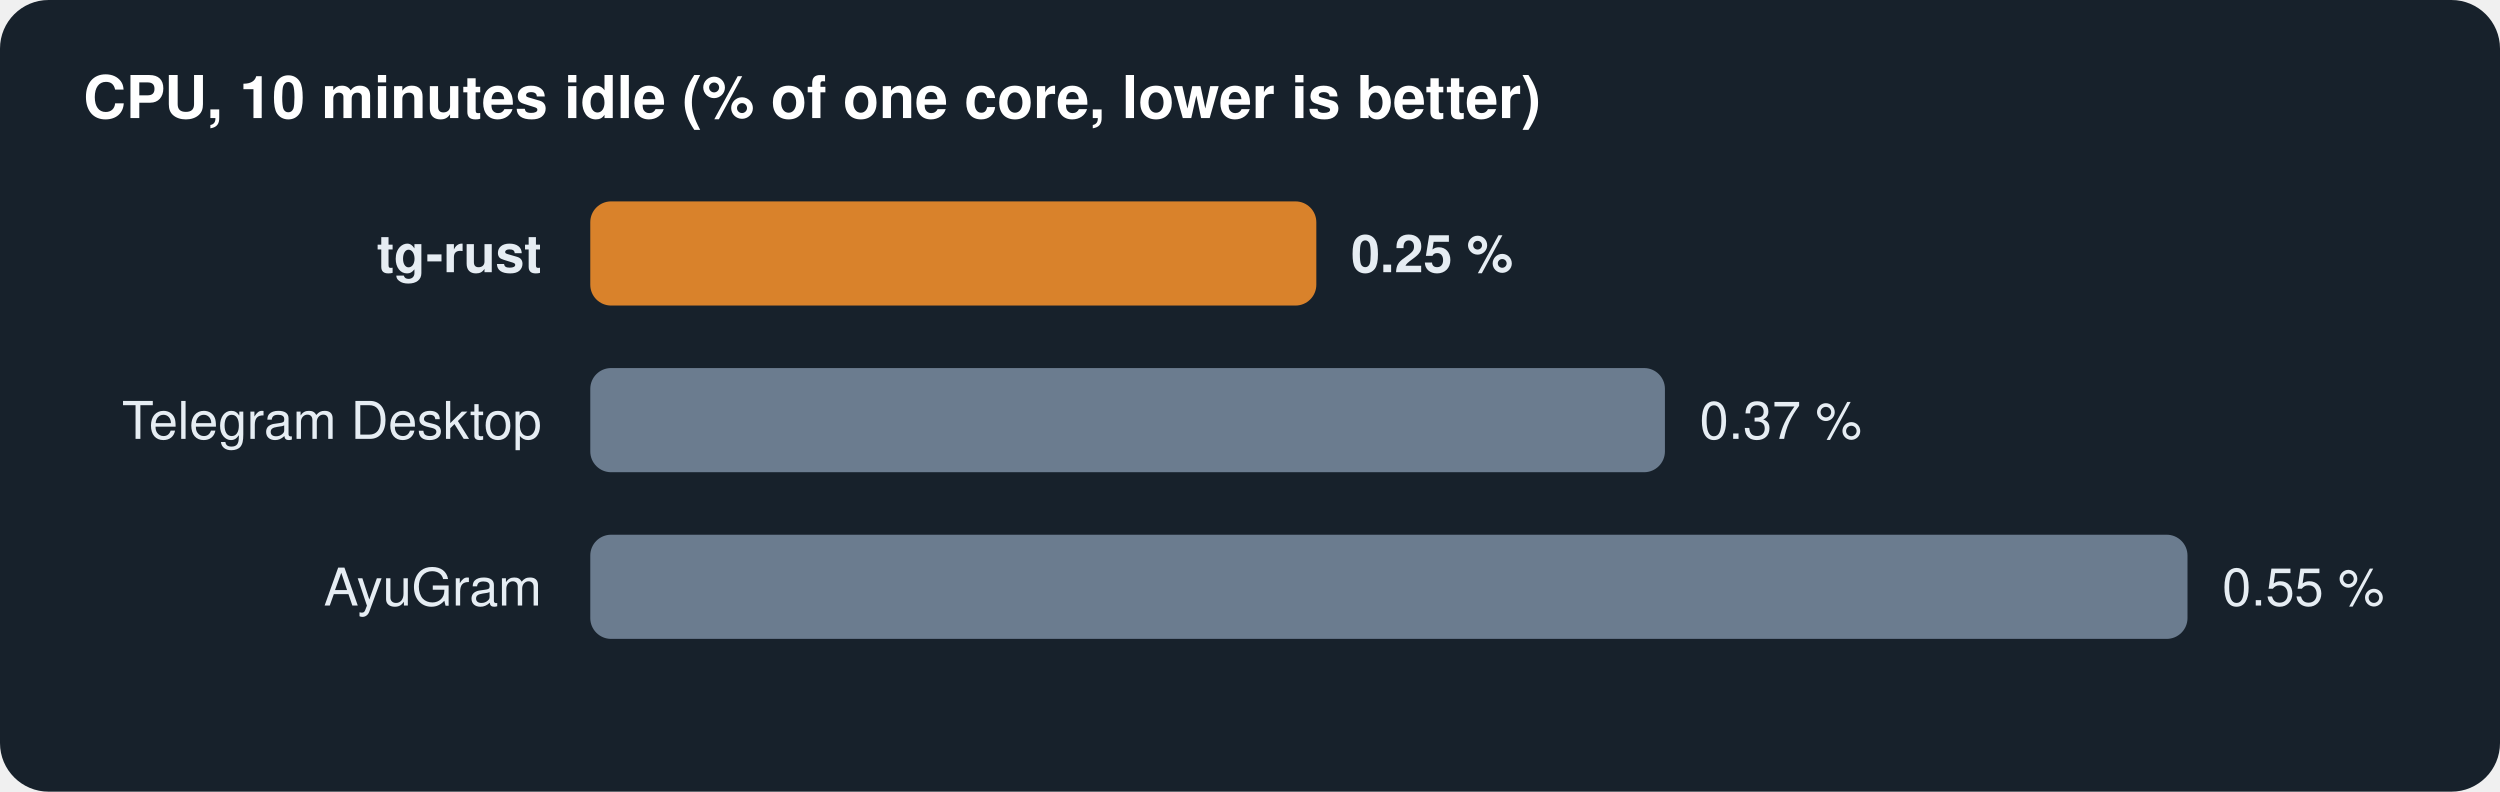
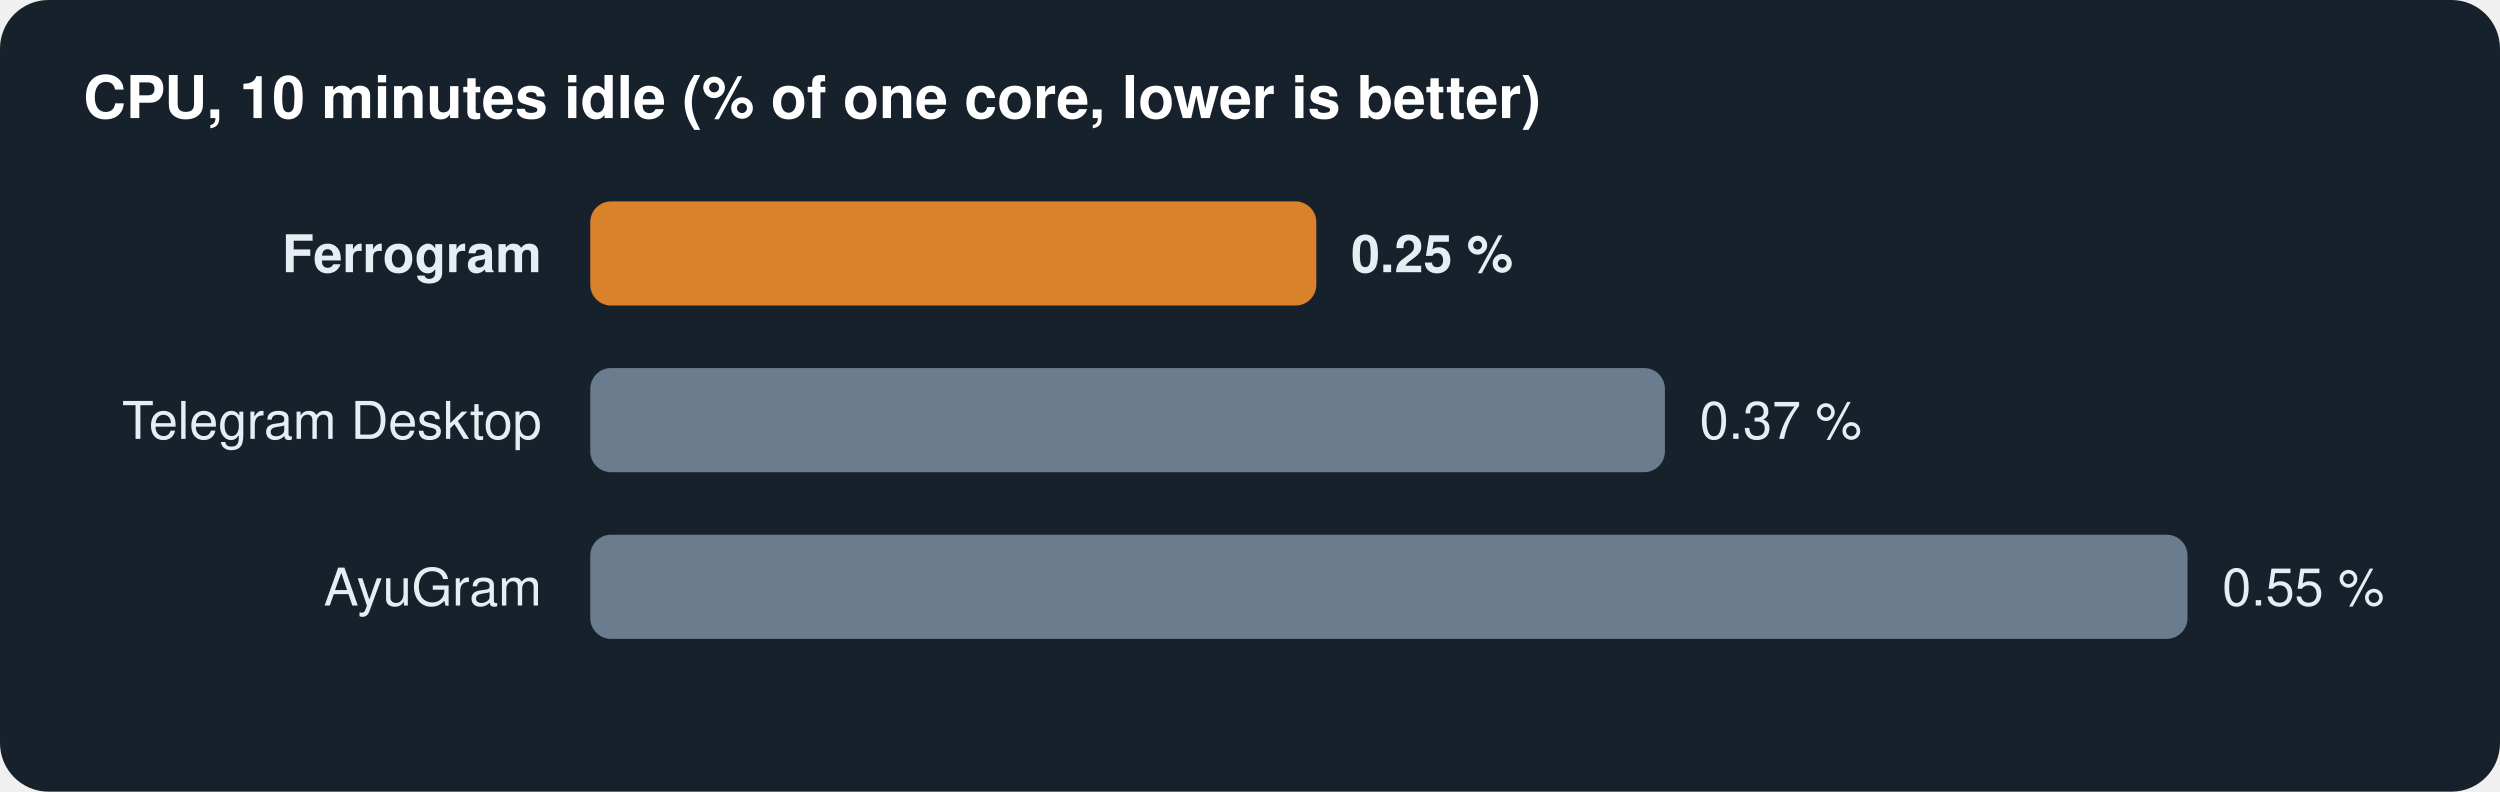
<svg xmlns="http://www.w3.org/2000/svg" width="720" height="228" viewBox="0 0 720 228" font-family="Segoe UI, -apple-system, Helvetica, Arial, sans-serif" font-size="15">
  <rect width="720" height="228" rx="14" fill="#17212B" />
  <text x="24" y="34" font-size="17" font-weight="700" fill="#FFFFFF">CPU, 10 minutes idle (% of one core, lower is better)</text>
-   <text x="156" y="78.4" text-anchor="end" font-weight="700" fill="#E6EDF3">tg-rust</text>
+   <text x="156" y="78.4" text-anchor="end" font-weight="700" fill="#E6EDF3">Ferrogram</text>
  <rect x="170" y="58" width="209.1" height="30" rx="6" fill="#D9822B" />
  <text x="389.1" y="78.4" font-weight="700" fill="#E6EDF3">0.25 %</text>
  <text x="156" y="126.4" text-anchor="end" font-weight="400" fill="#E6EDF3">Telegram Desktop</text>
  <rect x="170" y="106" width="309.5" height="30" rx="6" fill="#6B7C8F" />
  <text x="489.5" y="126.4" font-weight="400" fill="#E6EDF3">0.37 %</text>
  <text x="156" y="174.4" text-anchor="end" font-weight="400" fill="#E6EDF3">AyuGram</text>
  <rect x="170" y="154" width="460.0" height="30" rx="6" fill="#6B7C8F" />
  <text x="640.0" y="174.4" font-weight="400" fill="#E6EDF3">0.55 %</text>
</svg>
